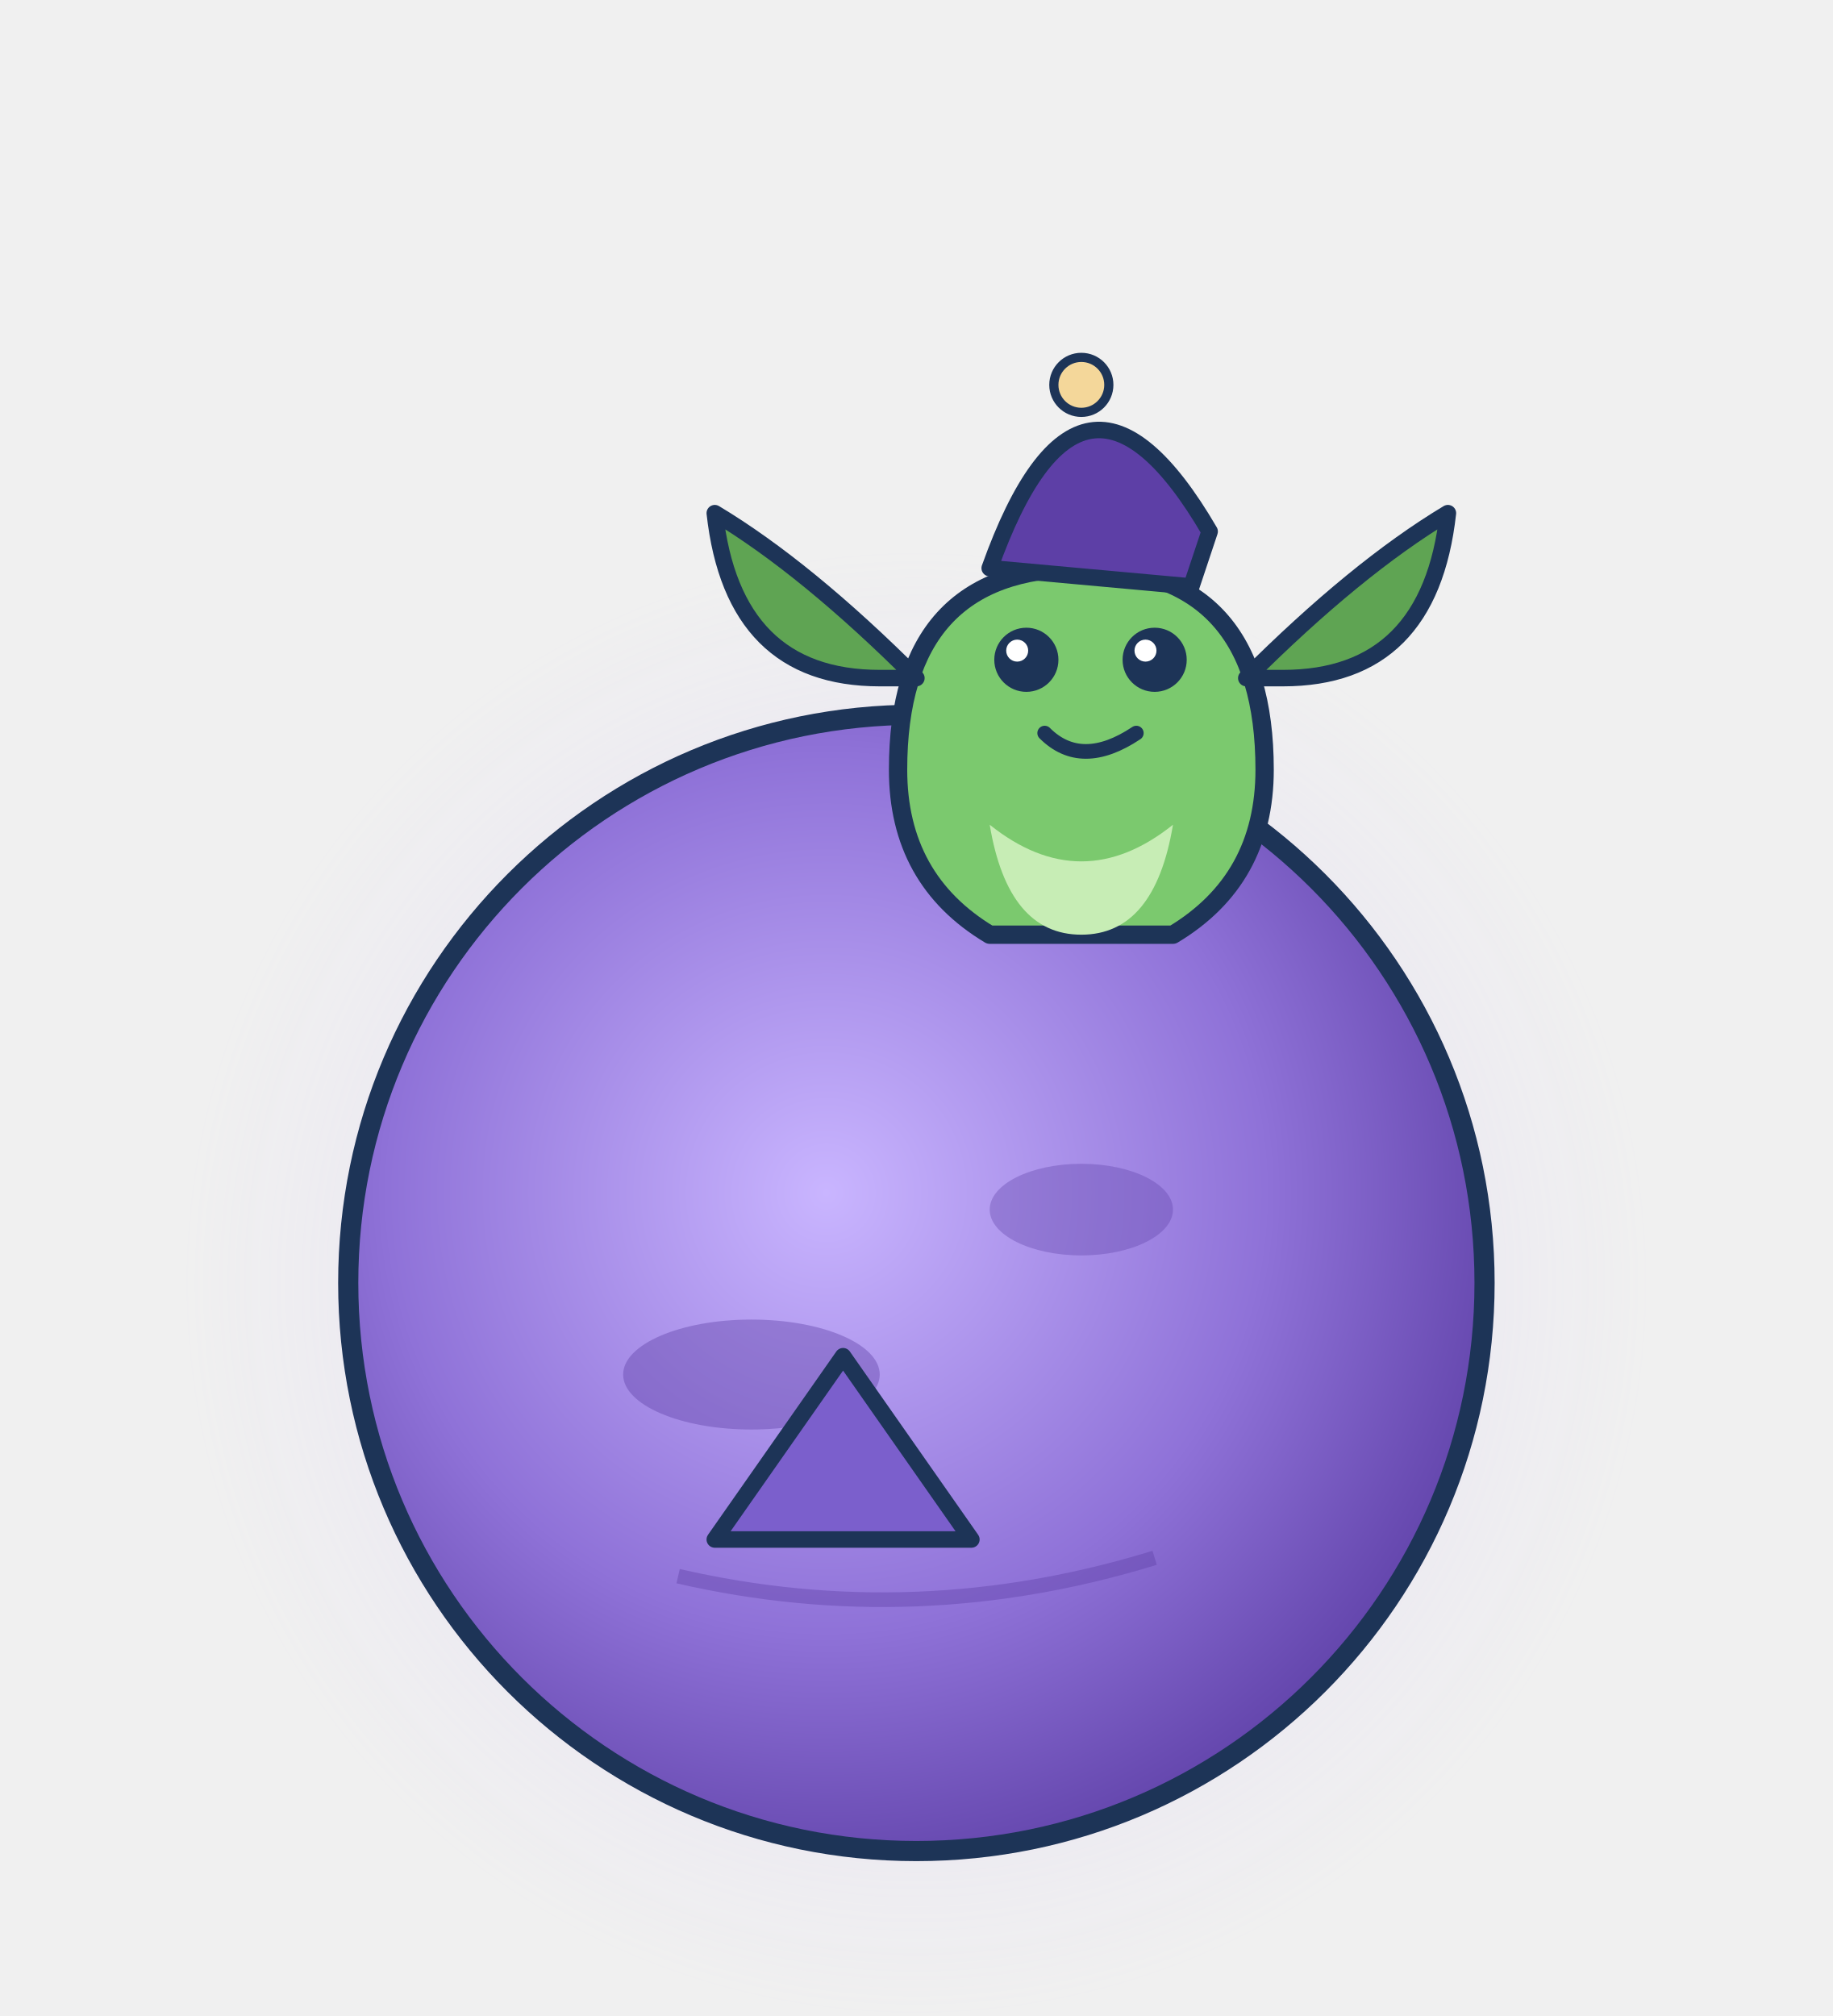
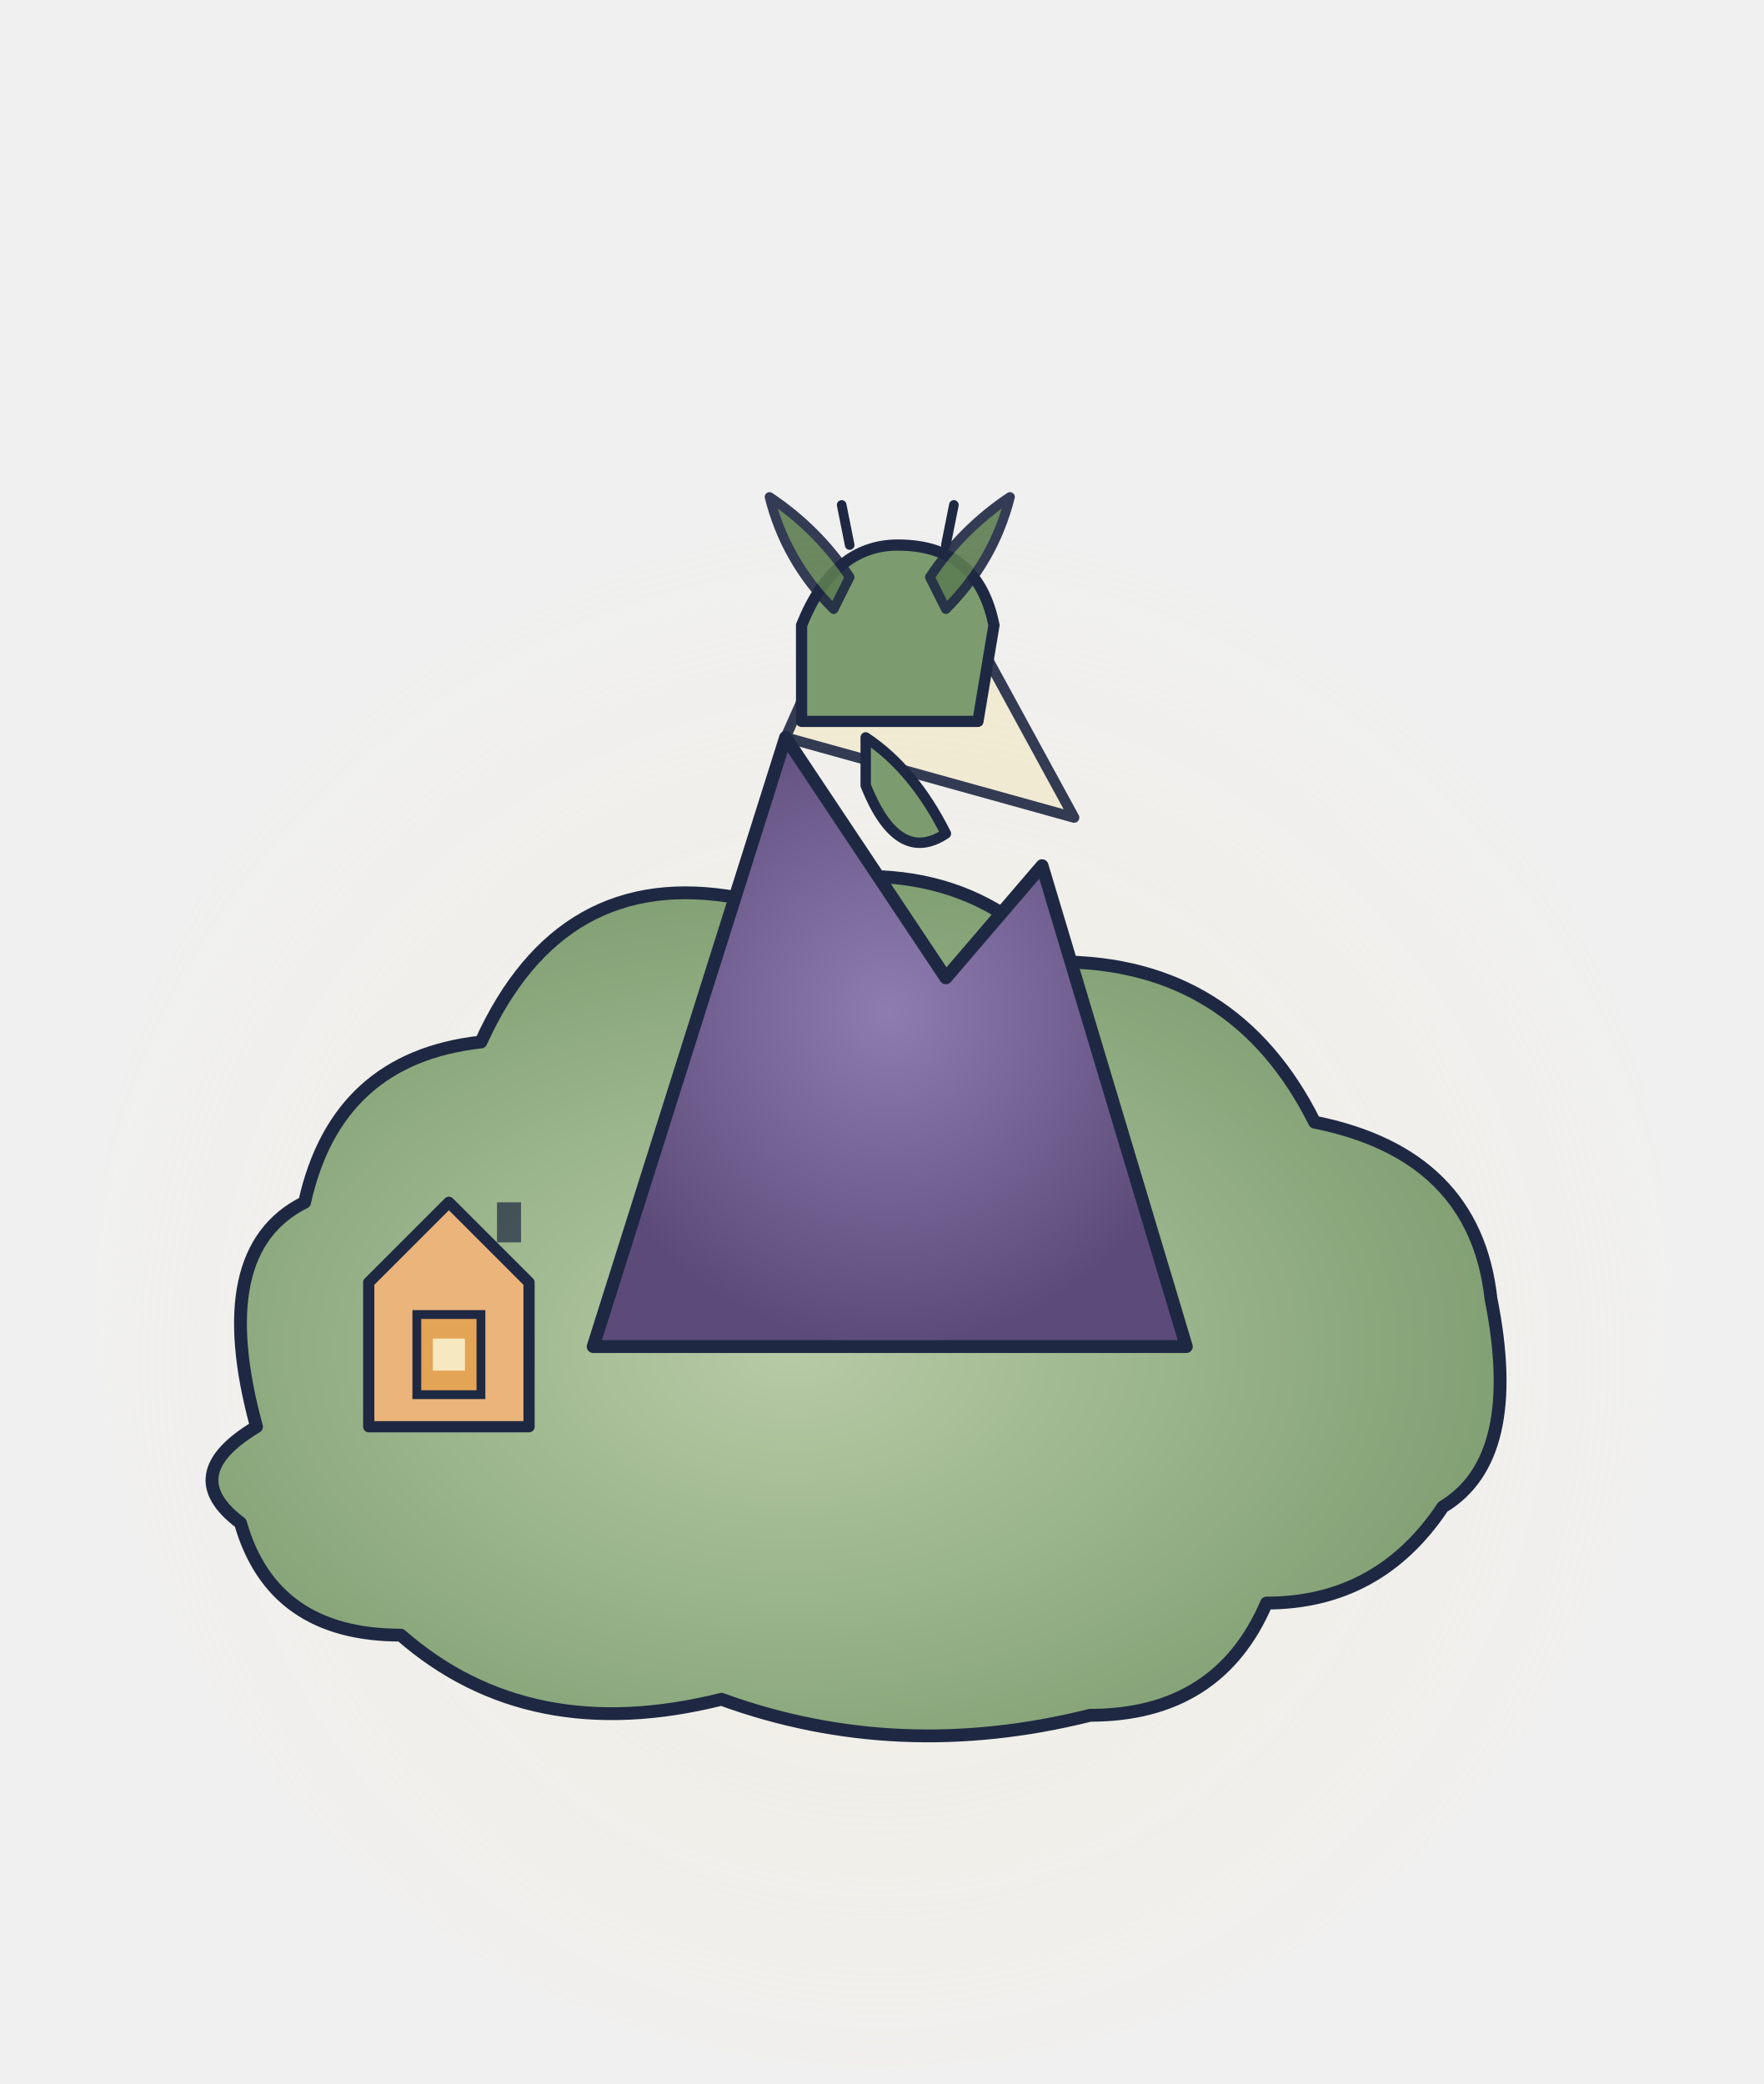
- <svg xmlns="http://www.w3.org/2000/svg" viewBox="0 0 200 220" role="img" aria-label="Vihaan's planet">
+ <svg xmlns="http://www.w3.org/2000/svg" viewBox="0 0 220 260" role="img" aria-label="Vihaan's planet">
  <defs>
-     <radialGradient id="vhBody" cx="42%" cy="42%" r="65%">
-       <stop offset="0%" stop-color="#C9B5FF" />
-       <stop offset="60%" stop-color="#8F72D8" />
-       <stop offset="100%" stop-color="#5D3FA6" />
+     <radialGradient id="vhGrass" cx="45%" cy="55%" r="60%">
+       <stop offset="0%" stop-color="#B7CBA6" />
+       <stop offset="100%" stop-color="#7C9C6F" />
    </radialGradient>
-     <radialGradient id="vhHalo" cx="50%" cy="50%" r="50%">
-       <stop offset="0%" stop-color="#C9B5FF" stop-opacity="0.35" />
-       <stop offset="100%" stop-color="#C9B5FF" stop-opacity="0" />
+     <radialGradient id="vhRock" cx="50%" cy="45%" r="55%">
+       <stop offset="0%" stop-color="#8E7CB0" />
+       <stop offset="100%" stop-color="#5C4B7A" />
+     </radialGradient>
+     <radialGradient id="vhHalo" cx="50%" cy="55%" r="55%">
+       <stop offset="0%" stop-color="#F1EAD0" stop-opacity="0.45" />
+       <stop offset="100%" stop-color="#F1EAD0" stop-opacity="0" />
    </radialGradient>
  </defs>
-   <circle cx="100" cy="140" r="80" fill="url(#vhHalo)" />
-   <circle cx="100" cy="140" r="62" fill="url(#vhBody)" stroke="#1D3457" stroke-width="2.2" />
-   <ellipse cx="82" cy="150" rx="14" ry="6" fill="#5D3FA6" opacity="0.4" />
-   <ellipse cx="118" cy="132" rx="10" ry="5" fill="#5D3FA6" opacity="0.35" />
-   <path d="M74 172 q26 6 52 -2" fill="none" stroke="#5D3FA6" stroke-width="1.6" opacity="0.4" />
-   <path d="M78 168 l14 -20 l14 20 z" fill="#7B5FCC" stroke="#1D3457" stroke-width="1.8" stroke-linejoin="round" />
-   <path d="M98 84 q0 -22 20 -22 q20 0 20 22 q0 12 -10 18 l -20 0 q -10 -6 -10 -18 z" fill="#7BC96E" stroke="#1D3457" stroke-width="2" stroke-linejoin="round" />
-   <path d="M108 90 q10 8 20 0 q-2 12 -10 12 q-8 0 -10 -12 z" fill="#C7EDB5" />
-   <path d="M96 74 q-16 0 -18 -18 q10 6 22 18 z" fill="#5FA453" stroke="#1D3457" stroke-width="1.8" stroke-linejoin="round" />
-   <path d="M140 74 q16 0 18 -18 q-10 6 -22 18 z" fill="#5FA453" stroke="#1D3457" stroke-width="1.8" stroke-linejoin="round" />
-   <circle cx="112" cy="72" r="3.5" fill="#1D3457" />
-   <circle cx="126" cy="72" r="3.5" fill="#1D3457" />
-   <circle cx="111" cy="71" r="1.2" fill="#FFFFFF" />
-   <circle cx="125" cy="71" r="1.2" fill="#FFFFFF" />
-   <path d="M114 80 q4 4 10 0" fill="none" stroke="#1D3457" stroke-width="1.6" stroke-linecap="round" />
-   <path d="M108 62 q10 -28 24 -4 l-2 6 z" fill="#5D3FA6" stroke="#1D3457" stroke-width="1.8" stroke-linejoin="round" />
-   <circle cx="118" cy="42" r="3" fill="#F4D79A" stroke="#1D3457" stroke-width="1" />
+   <circle cx="110" cy="160" r="98" fill="url(#vhHalo)" />
+   <path d="M32 178            q-6 -22 6 -28            q4 -18 22 -20            q10 -22 32 -18            q26 -8 40 8            q22 0 32 20            q20 4 22 22            q4 20 -6 26            q-8 12 -22 12            q-6 14 -22 14            q-24 6 -46 -2            q-24 6 -40 -8            q-16 0 -20 -14            q-8 -6 2 -12 z" fill="url(#vhGrass)" stroke="#1E2842" stroke-width="1.6" stroke-linejoin="round" />
+   <path d="M74 168            l 24 -76            l 20 30            l 12 -14            l 18 60 z" fill="url(#vhRock)" stroke="#1E2842" stroke-width="1.6" stroke-linejoin="round" />
+   <path d="M98 92 l 8 -18 l 8 12 l 8 -6 l 12 22 z" fill="#F1EAD0" stroke="#1E2842" stroke-width="1.3" stroke-linejoin="round" opacity="0.9" />
+   <path d="M46 178 l 0 -18 l 10 -10 l 10 10 l 0 18 z" fill="#EBB47A" stroke="#1E2842" stroke-width="1.4" stroke-linejoin="round" />
+   <rect x="52" y="164" width="8" height="10" fill="#E4A455" stroke="#1E2842" stroke-width="1.1" />
+   <rect x="54" y="167" width="4" height="4" fill="#F6E9C2" />
+   <rect x="62" y="150" width="3" height="5" fill="#1E2842" opacity="0.7" />
+   <path d="M108 92 q6 4 10 12 q-6 4 -10 -6 z" fill="#7C9C6F" stroke="#1E2842" stroke-width="1.3" stroke-linejoin="round" />
+   <path d="M100 78 q4 -10 12 -10 q10 0 12 10 l -2 12 l -22 0 z" fill="#7C9C6F" stroke="#1E2842" stroke-width="1.4" stroke-linejoin="round" />
+   <path d="M104 76 q-6 -6 -8 -14 q6 4 10 10 z" fill="#5C7C51" stroke="#1E2842" stroke-width="1.2" stroke-linejoin="round" opacity="0.9" />
+   <path d="M118 76 q6 -6 8 -14 q-6 4 -10 10 z" fill="#5C7C51" stroke="#1E2842" stroke-width="1.2" stroke-linejoin="round" opacity="0.9" />
+   <path d="M106 68 l -1 -5" stroke="#1E2842" stroke-width="1.2" stroke-linecap="round" />
+   <path d="M118 68 l 1 -5" stroke="#1E2842" stroke-width="1.2" stroke-linecap="round" />
</svg>
